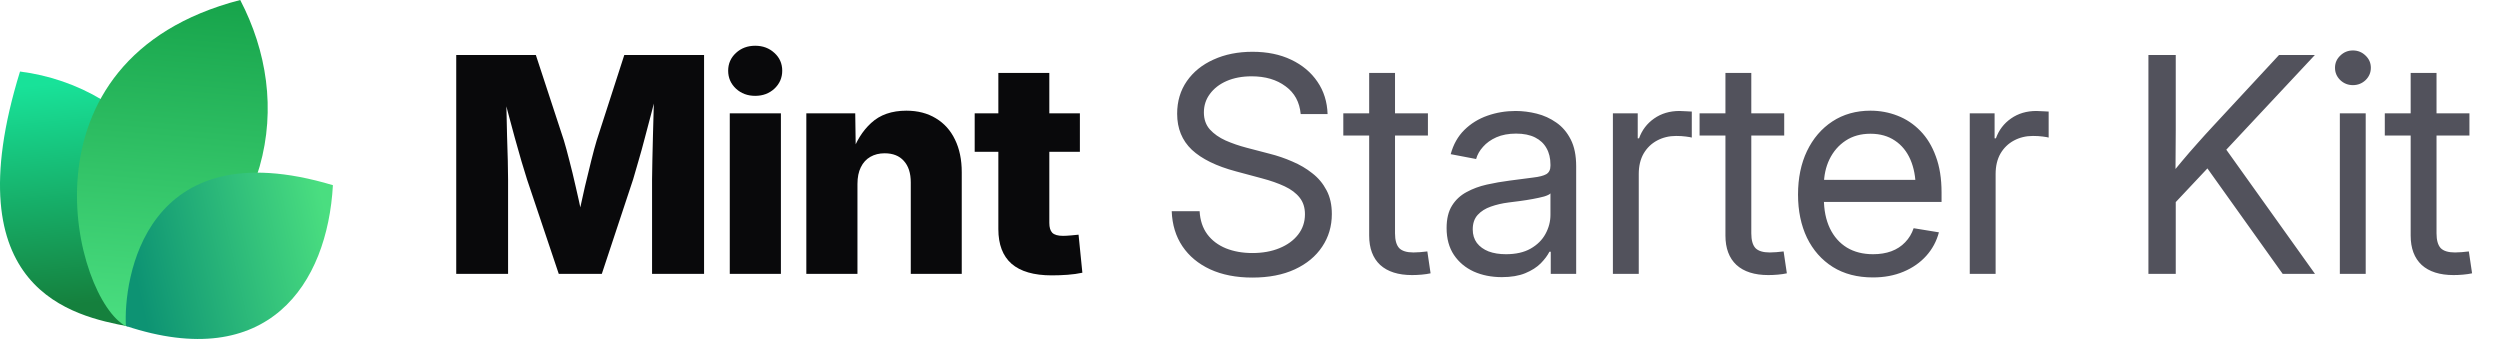
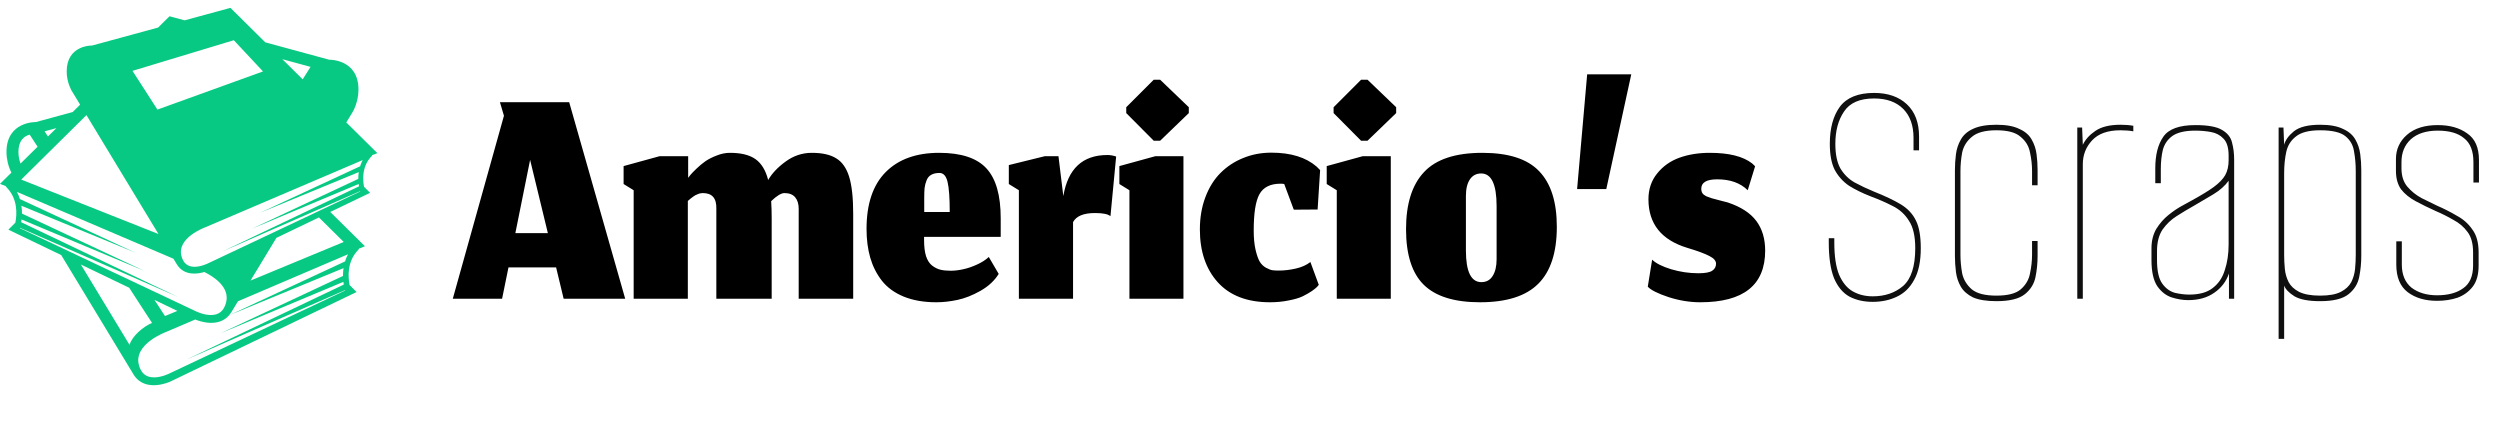
- <svg xmlns="http://www.w3.org/2000/svg" width="177" height="24" viewBox="0 0 177 24" fill="none">
-   <path d="M9.061 23.108C5.268 22.377 -3.391 20.627 1.417 5.064C9.634 6.099 16.973 14.064 9.061 23.108Z" fill="url(#paint0_linear_17557_2020)" />
-   <path d="M8.919 23.094C5.276 21.222 0.784 4.209 17.007 0C20.757 7.193 19.621 16.545 8.919 23.094Z" fill="url(#paint1_linear_17557_2020)" />
-   <path d="M8.914 23.079C8.735 19.882 10.159 9.085 23.57 13.111C23.181 20.123 18.984 26.418 8.914 23.079Z" fill="url(#paint2_linear_17557_2020)" />
-   <path d="M32.301 19.392V3.894H37.938L39.925 9.948C40.036 10.315 40.164 10.787 40.31 11.362C40.462 11.938 40.611 12.552 40.757 13.204C40.91 13.855 41.048 14.483 41.173 15.086C41.305 15.682 41.412 16.192 41.495 16.615H40.695C40.771 16.192 40.871 15.682 40.996 15.086C41.128 14.49 41.267 13.866 41.412 13.214C41.565 12.562 41.714 11.948 41.86 11.373C42.005 10.79 42.133 10.315 42.244 9.948L44.2 3.894H49.848V19.392H46.166V12.704C46.166 12.357 46.173 11.917 46.187 11.383C46.2 10.849 46.214 10.27 46.228 9.646C46.249 9.022 46.266 8.391 46.28 7.753C46.301 7.115 46.311 6.519 46.311 5.964H46.623C46.485 6.561 46.332 7.181 46.166 7.826C45.999 8.471 45.833 9.102 45.666 9.719C45.507 10.336 45.351 10.901 45.198 11.414C45.053 11.928 44.928 12.357 44.824 12.704L42.608 19.392H39.561L37.314 12.704C37.203 12.357 37.072 11.928 36.919 11.414C36.773 10.901 36.614 10.34 36.441 9.729C36.274 9.112 36.104 8.481 35.931 7.836C35.764 7.192 35.608 6.567 35.463 5.964H35.827C35.834 6.512 35.844 7.105 35.858 7.743C35.872 8.374 35.886 9.005 35.9 9.636C35.92 10.26 35.938 10.839 35.952 11.373C35.965 11.907 35.972 12.351 35.972 12.704V19.392H32.301ZM51.668 19.392V8.024H55.288V19.392H51.668ZM53.468 6.786C52.927 6.786 52.473 6.616 52.105 6.276C51.738 5.93 51.554 5.507 51.554 5.007C51.554 4.508 51.738 4.088 52.105 3.749C52.473 3.409 52.927 3.239 53.468 3.239C54.009 3.239 54.463 3.409 54.83 3.749C55.198 4.082 55.382 4.501 55.382 5.007C55.382 5.507 55.198 5.93 54.83 6.276C54.463 6.616 54.009 6.786 53.468 6.786ZM60.708 13.027V19.392H57.088V8.024H60.551L60.593 10.967H60.281C60.593 10.024 61.061 9.268 61.685 8.7C62.309 8.124 63.138 7.836 64.171 7.836C64.975 7.836 65.672 8.017 66.262 8.377C66.851 8.731 67.302 9.234 67.614 9.885C67.933 10.537 68.092 11.307 68.092 12.194V19.392H64.483V12.912C64.483 12.26 64.32 11.754 63.994 11.394C63.675 11.033 63.221 10.853 62.632 10.853C62.25 10.853 61.914 10.936 61.623 11.102C61.332 11.269 61.106 11.515 60.947 11.841C60.787 12.16 60.708 12.555 60.708 13.027ZM76.456 8.024V10.749H69.008V8.024H76.456ZM70.683 5.163H74.292V15.783C74.292 16.102 74.361 16.334 74.5 16.48C74.646 16.625 74.899 16.698 75.259 16.698C75.405 16.698 75.596 16.688 75.831 16.667C76.074 16.646 76.251 16.629 76.362 16.615L76.632 19.309C76.313 19.378 75.963 19.427 75.582 19.455C75.207 19.482 74.836 19.496 74.469 19.496C73.2 19.496 72.25 19.222 71.619 18.674C70.995 18.127 70.683 17.308 70.683 16.22V5.163Z" fill="#09090B" />
-   <path d="M88.667 19.652C87.523 19.652 86.528 19.458 85.682 19.07C84.843 18.681 84.188 18.137 83.716 17.437C83.245 16.736 82.992 15.908 82.957 14.951H84.933C84.968 15.596 85.148 16.14 85.474 16.584C85.8 17.021 86.24 17.354 86.795 17.582C87.35 17.804 87.974 17.915 88.667 17.915C89.388 17.915 90.026 17.801 90.581 17.572C91.143 17.343 91.583 17.024 91.902 16.615C92.228 16.199 92.391 15.717 92.391 15.169C92.391 14.698 92.266 14.306 92.017 13.994C91.767 13.675 91.413 13.408 90.956 13.193C90.498 12.978 89.954 12.787 89.323 12.621L87.502 12.132C86.123 11.765 85.082 11.255 84.382 10.603C83.689 9.944 83.342 9.095 83.342 8.055C83.342 7.174 83.571 6.404 84.028 5.746C84.486 5.087 85.117 4.577 85.921 4.217C86.726 3.849 87.645 3.666 88.678 3.666C89.718 3.666 90.63 3.853 91.413 4.227C92.204 4.602 92.824 5.122 93.275 5.787C93.726 6.446 93.965 7.209 93.993 8.076H92.089C92.013 7.23 91.656 6.574 91.018 6.11C90.387 5.638 89.586 5.403 88.615 5.403C87.95 5.403 87.36 5.513 86.847 5.735C86.341 5.957 85.946 6.262 85.661 6.651C85.377 7.032 85.235 7.469 85.235 7.961C85.235 8.447 85.377 8.849 85.661 9.168C85.946 9.48 86.317 9.74 86.774 9.948C87.232 10.149 87.724 10.319 88.251 10.457L89.884 10.884C90.439 11.023 90.977 11.206 91.496 11.435C92.023 11.657 92.495 11.934 92.911 12.267C93.334 12.593 93.67 12.995 93.92 13.474C94.17 13.945 94.294 14.504 94.294 15.149C94.294 16.015 94.066 16.788 93.608 17.468C93.157 18.148 92.512 18.681 91.673 19.07C90.834 19.458 89.832 19.652 88.667 19.652ZM101.097 8.024V9.594H95.106V8.024H101.097ZM96.937 5.163H98.767V16.521C98.767 17 98.865 17.347 99.059 17.562C99.26 17.77 99.6 17.874 100.078 17.874C100.21 17.874 100.366 17.867 100.546 17.853C100.733 17.832 100.903 17.815 101.056 17.801L101.285 19.351C101.097 19.392 100.886 19.423 100.65 19.444C100.414 19.465 100.189 19.475 99.974 19.475C98.996 19.475 98.244 19.236 97.717 18.758C97.197 18.272 96.937 17.579 96.937 16.677V5.163ZM106.33 19.621C105.595 19.621 104.932 19.489 104.343 19.226C103.754 18.955 103.285 18.564 102.939 18.05C102.592 17.53 102.419 16.896 102.419 16.147C102.419 15.495 102.547 14.965 102.804 14.556C103.06 14.146 103.403 13.828 103.833 13.599C104.263 13.363 104.742 13.186 105.269 13.068C105.796 12.95 106.333 12.857 106.881 12.787C107.574 12.69 108.132 12.617 108.555 12.569C108.978 12.52 109.287 12.441 109.481 12.33C109.675 12.212 109.772 12.014 109.772 11.737V11.654C109.772 11.203 109.679 10.815 109.492 10.489C109.311 10.163 109.041 9.91 108.68 9.729C108.32 9.549 107.872 9.459 107.338 9.459C106.805 9.459 106.34 9.546 105.945 9.719C105.556 9.892 105.241 10.118 104.998 10.395C104.755 10.665 104.593 10.953 104.509 11.258L102.71 10.915C102.897 10.222 103.22 9.65 103.677 9.199C104.135 8.748 104.679 8.412 105.31 8.19C105.941 7.968 106.607 7.857 107.307 7.857C107.8 7.857 108.295 7.92 108.795 8.044C109.301 8.169 109.765 8.381 110.188 8.679C110.611 8.97 110.951 9.369 111.208 9.875C111.464 10.374 111.593 11.005 111.593 11.768V19.392H109.793V17.822H109.7C109.568 18.085 109.363 18.359 109.086 18.643C108.809 18.921 108.444 19.153 107.994 19.34C107.543 19.527 106.988 19.621 106.33 19.621ZM106.621 17.998C107.321 17.998 107.904 17.867 108.368 17.603C108.84 17.333 109.19 16.986 109.419 16.563C109.654 16.133 109.772 15.682 109.772 15.211V13.692C109.703 13.769 109.554 13.841 109.325 13.911C109.096 13.973 108.829 14.032 108.524 14.088C108.226 14.143 107.921 14.192 107.609 14.233C107.304 14.275 107.033 14.309 106.798 14.337C106.354 14.393 105.938 14.49 105.549 14.628C105.168 14.76 104.86 14.954 104.624 15.211C104.388 15.467 104.27 15.811 104.27 16.241C104.27 16.615 104.367 16.934 104.561 17.198C104.762 17.461 105.04 17.662 105.393 17.801C105.747 17.933 106.156 17.998 106.621 17.998ZM114.193 19.392V8.024H115.951V9.792H116.045C116.253 9.209 116.61 8.741 117.116 8.388C117.622 8.034 118.219 7.857 118.905 7.857C119.058 7.857 119.217 7.864 119.384 7.878C119.55 7.885 119.682 7.892 119.779 7.899V9.74C119.716 9.719 119.578 9.695 119.363 9.667C119.155 9.639 118.922 9.625 118.666 9.625C118.174 9.625 117.726 9.733 117.324 9.948C116.922 10.163 116.603 10.471 116.367 10.874C116.138 11.276 116.024 11.758 116.024 12.319V19.392H114.193ZM126.322 8.024V9.594H120.33V8.024H126.322ZM122.161 5.163H123.992V16.521C123.992 17 124.089 17.347 124.283 17.562C124.484 17.77 124.824 17.874 125.302 17.874C125.434 17.874 125.59 17.867 125.77 17.853C125.958 17.832 126.127 17.815 126.28 17.801L126.509 19.351C126.322 19.392 126.11 19.423 125.874 19.444C125.639 19.465 125.413 19.475 125.198 19.475C124.221 19.475 123.468 19.236 122.941 18.758C122.421 18.272 122.161 17.579 122.161 16.677V5.163ZM132.604 19.642C131.502 19.642 130.555 19.396 129.765 18.903C128.974 18.404 128.364 17.714 127.934 16.834C127.511 15.946 127.3 14.927 127.3 13.775C127.3 12.611 127.511 11.584 127.934 10.697C128.364 9.802 128.964 9.102 129.734 8.596C130.51 8.089 131.408 7.836 132.428 7.836C133.1 7.836 133.738 7.954 134.341 8.19C134.952 8.426 135.489 8.783 135.954 9.261C136.425 9.74 136.793 10.343 137.056 11.071C137.327 11.792 137.462 12.645 137.462 13.63V14.296H128.433V12.735H136.463L135.631 13.297C135.631 12.541 135.506 11.876 135.257 11.3C135.007 10.725 134.643 10.277 134.165 9.958C133.686 9.632 133.107 9.469 132.428 9.469C131.748 9.469 131.162 9.632 130.67 9.958C130.177 10.284 129.796 10.725 129.526 11.279C129.262 11.827 129.13 12.441 129.13 13.12V14.046C129.13 14.864 129.273 15.572 129.557 16.168C129.841 16.757 130.243 17.211 130.763 17.53C131.283 17.842 131.901 17.998 132.615 17.998C133.093 17.998 133.523 17.929 133.905 17.79C134.293 17.645 134.619 17.433 134.882 17.156C135.153 16.879 135.354 16.546 135.486 16.157L137.275 16.449C137.108 17.08 136.81 17.634 136.38 18.113C135.95 18.591 135.413 18.966 134.768 19.236C134.123 19.507 133.402 19.642 132.604 19.642ZM139.459 19.392V8.024H141.217V9.792H141.311C141.519 9.209 141.876 8.741 142.382 8.388C142.888 8.034 143.485 7.857 144.171 7.857C144.324 7.857 144.483 7.864 144.649 7.878C144.816 7.885 144.948 7.892 145.045 7.899V9.74C144.982 9.719 144.844 9.695 144.629 9.667C144.421 9.639 144.188 9.625 143.932 9.625C143.439 9.625 142.992 9.733 142.59 9.948C142.188 10.163 141.869 10.471 141.633 10.874C141.404 11.276 141.29 11.758 141.29 12.319V19.392H139.459ZM153.429 14.961V12.715C153.783 12.257 154.136 11.82 154.49 11.404C154.844 10.981 155.204 10.565 155.572 10.156C155.939 9.74 156.314 9.327 156.695 8.918L161.355 3.894H163.893L157.277 10.967H157.184L153.429 14.961ZM152.108 19.392V3.894H154.043V9.241L154.022 12.559L154.043 13.505V19.392H152.108ZM161.615 19.392L155.967 11.477L157.173 9.969L163.903 19.392H161.615ZM165.661 19.392V8.024H167.492V19.392H165.661ZM166.587 6.027C166.24 6.027 165.942 5.909 165.692 5.673C165.443 5.43 165.318 5.139 165.318 4.799C165.318 4.459 165.443 4.172 165.692 3.936C165.942 3.693 166.24 3.572 166.587 3.572C166.934 3.572 167.232 3.693 167.482 3.936C167.731 4.172 167.856 4.459 167.856 4.799C167.856 5.139 167.731 5.43 167.482 5.673C167.232 5.909 166.934 6.027 166.587 6.027ZM174.836 8.024V9.594H168.844V8.024H174.836ZM170.675 5.163H172.506V16.521C172.506 17 172.603 17.347 172.797 17.562C172.998 17.77 173.338 17.874 173.816 17.874C173.948 17.874 174.104 17.867 174.284 17.853C174.472 17.832 174.641 17.815 174.794 17.801L175.023 19.351C174.836 19.392 174.624 19.423 174.388 19.444C174.153 19.465 173.927 19.475 173.712 19.475C172.735 19.475 171.982 19.236 171.455 18.758C170.935 18.272 170.675 17.579 170.675 16.677V5.163Z" fill="#52525C" />
-   <defs>
-     <linearGradient id="paint0_linear_17557_2020" x1="3.776" y1="5.916" x2="5.232" y2="21.559" gradientUnits="userSpaceOnUse">
-       <stop stop-color="#18E299" />
-       <stop offset="1" stop-color="#15803D" />
-     </linearGradient>
-     <linearGradient id="paint1_linear_17557_2020" x1="12.171" y1="-0.718" x2="10.19" y2="22.983" gradientUnits="userSpaceOnUse">
-       <stop stop-color="#16A34A" />
-       <stop offset="1" stop-color="#4ADE80" />
-     </linearGradient>
-     <linearGradient id="paint2_linear_17557_2020" x1="23.133" y1="15.353" x2="9.338" y2="18.52" gradientUnits="userSpaceOnUse">
-       <stop stop-color="#4ADE80" />
-       <stop offset="1" stop-color="#0D9373" />
-     </linearGradient>
-   </defs>
+ <svg xmlns="http://www.w3.org/2000/svg" width="159" height="27" viewBox="0 0 159 27" fill="none">
+   <path d="M22.025 7.787L22.437 7.108C22.437 7.108 22.799 6.507 22.799 5.7C22.799 3.746 20.934 3.798 20.934 3.798L16.872 2.692L14.655 0.5L11.739 1.294L10.782 1.034L10.056 1.752L5.857 2.896C5.857 2.896 4.241 2.851 4.241 4.545C4.241 5.244 4.555 5.765 4.555 5.765L5.096 6.657L4.621 7.126L2.277 7.764C2.277 7.764 0.412 7.712 0.412 9.667C0.416 10.122 0.522 10.571 0.724 10.979L0 11.695L0.38 11.845C0.388 11.866 0.391 11.889 0.408 11.905C1.142 12.64 1.081 13.629 0.976 14.162L0.533 14.607L3.893 16.222L8.508 23.84C9.248 25.003 10.818 24.275 10.818 24.275L22.678 18.573L22.234 18.128C22.129 17.595 22.069 16.607 22.803 15.871C22.819 15.854 22.822 15.832 22.831 15.812L23.21 15.661L21.005 13.481L23.537 12.264L23.153 11.879C23.062 11.416 23.01 10.56 23.646 9.922C23.66 9.908 23.662 9.888 23.67 9.87L24 9.74L22.025 7.787ZM19.751 4.253L19.251 5.044L17.958 3.765L19.751 4.253ZM14.87 2.558L16.728 4.543L10.012 6.97L8.426 4.507L14.87 2.558ZM5.498 7.321L10.08 14.885L1.35 11.422L5.498 7.321ZM3.588 8.148L3.05 8.68L2.834 8.35L3.588 8.148ZM1.889 8.561L2.39 9.332L1.304 10.405C1.219 10.168 1.174 9.919 1.172 9.667C1.172 8.936 1.534 8.658 1.889 8.561ZM1.262 14.511L1.268 14.487L11.326 18.89L1.346 14.133C1.356 14.079 1.363 14.019 1.37 13.959L9.184 17.231L1.398 13.585C1.399 13.418 1.388 13.251 1.363 13.086L8.595 16.064L1.266 12.66C1.219 12.502 1.156 12.35 1.078 12.205L11.031 16.455L11.258 16.829C11.724 17.562 12.571 17.427 12.998 17.3C13.588 17.591 14.646 18.265 14.375 19.257C14.232 19.782 13.918 20.036 13.415 20.036C12.906 20.036 12.398 19.77 12.392 19.766L1.262 14.511ZM11.28 19.774L10.494 20.1L9.826 19.075L11.28 19.774ZM8.234 21.927L5.143 16.823L8.216 18.3L9.669 20.537C9.083 20.787 8.428 21.359 8.234 21.927ZM21.848 17.053C21.823 17.218 21.812 17.384 21.813 17.551L14.027 21.197L21.84 17.925C21.848 17.985 21.855 18.045 21.864 18.099L11.884 22.857L21.943 18.454L21.949 18.477L10.818 23.732C10.813 23.736 10.306 24.002 9.796 24.002C9.292 24.002 8.979 23.747 8.836 23.223C8.469 21.876 10.557 21.113 10.588 21.101L12.418 20.32C12.614 20.404 14.016 20.954 14.702 19.874L15.136 19.16L22.133 16.172C22.055 16.316 21.992 16.469 21.945 16.627L14.616 20.031L21.848 17.053ZM21.861 15.389L15.931 17.846L17.577 15.13L20.284 13.829L21.861 15.389ZM22.818 10.946C22.797 11.088 22.787 11.233 22.788 11.377L16.041 14.537L22.812 11.702C22.819 11.753 22.825 11.806 22.833 11.852L14.184 15.975L22.901 12.16L22.906 12.18L13.26 16.735C13.255 16.737 12.815 16.968 12.373 16.968C11.937 16.968 11.665 16.747 11.542 16.293C11.223 15.126 13.033 14.464 13.06 14.454L23.066 10.182C22.998 10.308 22.944 10.44 22.903 10.576L16.551 13.527L22.818 10.946Z" fill="#07C983" />
+   <path d="M35.848 19L35.368 17.005H32.339L31.933 19H28.797L32.051 7.363L31.795 6.499H36.2L39.763 19H35.848ZM33.715 10.168L32.776 14.829H34.845L33.715 10.168ZM43.746 19H40.301V12.099L39.661 11.704V10.563L41.954 9.933H43.767V11.309C43.803 11.26 43.853 11.196 43.917 11.117C43.988 11.032 44.116 10.9 44.301 10.723C44.486 10.545 44.674 10.388 44.866 10.253C45.065 10.118 45.303 9.997 45.581 9.891C45.865 9.777 46.146 9.72 46.423 9.72C47.135 9.72 47.678 9.855 48.055 10.125C48.432 10.396 48.699 10.836 48.855 11.448C49.097 11.028 49.467 10.637 49.965 10.275C50.47 9.905 51.024 9.72 51.629 9.72C52.297 9.72 52.816 9.837 53.186 10.072C53.563 10.3 53.837 10.691 54.007 11.245C54.178 11.8 54.263 12.582 54.263 13.592V19H50.797V13.283C50.797 12.97 50.722 12.724 50.573 12.547C50.423 12.369 50.196 12.28 49.89 12.28C49.684 12.28 49.403 12.451 49.047 12.792C49.069 13.133 49.079 13.503 49.079 13.901V19H45.559V13.283C45.581 12.614 45.296 12.28 44.706 12.28C44.663 12.28 44.621 12.284 44.578 12.291C44.542 12.298 44.507 12.305 44.471 12.312C44.443 12.319 44.407 12.333 44.365 12.355C44.329 12.369 44.297 12.383 44.269 12.397C44.24 12.404 44.208 12.422 44.173 12.451C44.137 12.472 44.109 12.49 44.087 12.504C44.066 12.518 44.034 12.543 43.991 12.579C43.956 12.607 43.927 12.628 43.906 12.643C43.892 12.657 43.863 12.682 43.821 12.717C43.785 12.746 43.76 12.767 43.746 12.781V19ZM60.403 13.485C60.403 12.582 60.356 11.942 60.264 11.565C60.172 11.188 60.001 11 59.752 11C59.539 11 59.364 11.039 59.229 11.117C59.094 11.188 58.995 11.306 58.931 11.469C58.867 11.626 58.824 11.789 58.803 11.96C58.788 12.124 58.781 12.333 58.781 12.589V13.485H60.403ZM59.549 19.224C58.753 19.224 58.059 19.103 57.469 18.861C56.886 18.62 56.424 18.282 56.083 17.848C55.748 17.414 55.503 16.927 55.347 16.387C55.19 15.839 55.112 15.231 55.112 14.563C55.112 12.97 55.517 11.764 56.328 10.947C57.139 10.129 58.273 9.72 59.731 9.72C61.132 9.72 62.134 10.051 62.739 10.712C63.343 11.366 63.645 12.422 63.645 13.88V15.064H58.771V15.267C58.771 15.686 58.813 16.031 58.899 16.301C58.991 16.572 59.123 16.771 59.293 16.899C59.464 17.027 59.638 17.112 59.816 17.155C59.994 17.197 60.211 17.219 60.467 17.219C60.715 17.219 60.982 17.187 61.267 17.123C61.558 17.059 61.85 16.959 62.141 16.824C62.44 16.689 62.689 16.529 62.888 16.344L63.517 17.421C63.254 17.848 62.867 18.207 62.355 18.499C61.85 18.783 61.363 18.975 60.893 19.075C60.424 19.174 59.976 19.224 59.549 19.224ZM68.246 19H64.801V12.099L64.161 11.704V10.499L66.454 9.933H67.318L67.627 12.472C67.919 10.73 68.854 9.859 70.433 9.859C70.611 9.859 70.795 9.891 70.987 9.955L70.625 13.752C70.475 13.617 70.148 13.549 69.643 13.549C68.918 13.549 68.452 13.741 68.246 14.125V19ZM71.832 19V12.099L71.192 11.704V10.563L73.485 9.933H75.267V19H71.832ZM73.379 8.952L71.629 7.192V6.819L73.379 5.069H73.784L75.608 6.819V7.192L73.784 8.952H73.379ZM83.874 18.115L83.778 18.232C83.714 18.303 83.6 18.396 83.437 18.509C83.281 18.616 83.088 18.726 82.861 18.84C82.641 18.947 82.342 19.036 81.965 19.107C81.595 19.185 81.197 19.224 80.77 19.224C79.327 19.224 78.221 18.801 77.453 17.955C76.692 17.108 76.312 15.988 76.312 14.595C76.312 13.841 76.429 13.155 76.664 12.536C76.898 11.917 77.218 11.405 77.624 11C78.036 10.588 78.516 10.271 79.064 10.051C79.618 9.823 80.216 9.709 80.856 9.709C82.093 9.709 83.053 10.004 83.736 10.595C83.885 10.744 83.96 10.819 83.96 10.819L83.8 13.325L82.285 13.336L81.677 11.704C81.62 11.69 81.542 11.683 81.442 11.683C80.795 11.683 80.347 11.907 80.098 12.355C79.856 12.796 79.736 13.564 79.736 14.659C79.736 15.135 79.775 15.544 79.853 15.885C79.931 16.22 80.02 16.472 80.12 16.643C80.219 16.806 80.351 16.934 80.514 17.027C80.685 17.119 80.824 17.172 80.93 17.187C81.037 17.201 81.168 17.208 81.325 17.208C81.68 17.208 82.043 17.165 82.413 17.08C82.79 16.995 83.099 16.856 83.341 16.664L83.874 18.115ZM85.019 19V12.099L84.379 11.704V10.563L86.673 9.933H88.454V19H85.019ZM86.566 8.952L84.817 7.192V6.819L86.566 5.069H86.972L88.796 6.819V7.192L86.972 8.952H86.566ZM94.214 17.944C94.527 17.944 94.765 17.816 94.928 17.56C95.099 17.297 95.184 16.938 95.184 16.483V13.112C95.184 11.725 94.857 11.032 94.203 11.032C93.897 11.032 93.659 11.156 93.488 11.405C93.318 11.654 93.232 12.006 93.232 12.461V15.928C93.232 17.272 93.559 17.944 94.214 17.944ZM94.128 19.224C92.5 19.224 91.309 18.854 90.555 18.115C89.801 17.375 89.424 16.195 89.424 14.573C89.424 12.966 89.805 11.757 90.566 10.947C91.327 10.129 92.564 9.72 94.278 9.72C95.949 9.72 97.154 10.111 97.894 10.893C98.64 11.668 99.014 12.845 99.014 14.424C99.014 16.06 98.619 17.268 97.83 18.051C97.047 18.833 95.814 19.224 94.128 19.224ZM100.304 12.024L100.944 4.728H103.749L102.16 12.024H100.304ZM108.137 19.224C107.469 19.224 106.793 19.114 106.111 18.893C105.428 18.666 104.991 18.445 104.799 18.232L105.076 16.515C105.318 16.749 105.72 16.952 106.281 17.123C106.85 17.293 107.43 17.379 108.02 17.379C108.447 17.379 108.738 17.325 108.895 17.219C109.058 17.112 109.14 16.963 109.14 16.771C109.14 16.586 108.998 16.422 108.713 16.28C108.429 16.131 107.967 15.96 107.327 15.768C105.67 15.27 104.841 14.239 104.841 12.675C104.841 12.035 105.026 11.487 105.396 11.032C105.766 10.57 106.239 10.236 106.815 10.029C107.391 9.823 108.034 9.72 108.745 9.72C109.961 9.72 110.857 9.944 111.433 10.392C111.561 10.513 111.625 10.573 111.625 10.573L111.156 12.099C110.687 11.636 110.04 11.405 109.215 11.405C108.539 11.405 108.201 11.604 108.201 12.003C108.201 12.116 108.226 12.212 108.276 12.291C108.326 12.362 108.408 12.426 108.521 12.483C108.642 12.532 108.76 12.575 108.873 12.611C108.987 12.639 109.147 12.682 109.353 12.739C109.56 12.788 109.737 12.835 109.887 12.877C110.719 13.155 111.323 13.546 111.7 14.051C112.077 14.556 112.265 15.185 112.265 15.939C112.265 18.129 110.889 19.224 108.137 19.224Z" fill="black" />
+   <path d="M119.104 19.198C118.546 19.198 118.055 19.088 117.63 18.868C117.204 18.633 116.874 18.237 116.64 17.68C116.42 17.123 116.31 16.367 116.31 15.414V15.15H116.662V15.414C116.662 16.294 116.764 16.983 116.97 17.482C117.19 17.981 117.483 18.333 117.85 18.538C118.216 18.743 118.634 18.846 119.104 18.846C119.881 18.846 120.526 18.626 121.04 18.186C121.553 17.731 121.81 16.932 121.81 15.788C121.81 15.025 121.678 14.446 121.414 14.05C121.164 13.639 120.82 13.324 120.38 13.104C119.954 12.884 119.485 12.679 118.972 12.488C118.444 12.283 117.982 12.055 117.586 11.806C117.204 11.542 116.904 11.205 116.684 10.794C116.478 10.383 116.376 9.833 116.376 9.144C116.376 8.161 116.588 7.377 117.014 6.79C117.454 6.203 118.18 5.91 119.192 5.91C120.072 5.91 120.768 6.152 121.282 6.636C121.795 7.12 122.052 7.802 122.052 8.682V9.562H121.7V8.77C121.7 7.978 121.48 7.362 121.04 6.922C120.6 6.482 119.984 6.262 119.192 6.262C118.282 6.262 117.644 6.541 117.278 7.098C116.911 7.641 116.728 8.323 116.728 9.144C116.728 9.819 116.838 10.347 117.058 10.728C117.292 11.109 117.593 11.403 117.96 11.608C118.341 11.813 118.744 12.004 119.17 12.18C119.874 12.459 120.446 12.73 120.886 12.994C121.326 13.258 121.648 13.603 121.854 14.028C122.059 14.439 122.162 15.025 122.162 15.788C122.162 16.624 122.022 17.291 121.744 17.79C121.48 18.289 121.113 18.648 120.644 18.868C120.189 19.088 119.676 19.198 119.104 19.198ZM126.973 19.154C126.342 19.154 125.844 19.073 125.477 18.912C125.125 18.736 124.868 18.509 124.707 18.23C124.546 17.951 124.443 17.643 124.399 17.306C124.355 16.954 124.333 16.609 124.333 16.272V10.816C124.333 10.479 124.355 10.141 124.399 9.804C124.443 9.467 124.546 9.159 124.707 8.88C124.868 8.587 125.125 8.359 125.477 8.198C125.844 8.022 126.342 7.934 126.973 7.934C127.589 7.934 128.073 8.022 128.425 8.198C128.792 8.359 129.056 8.587 129.217 8.88C129.378 9.159 129.481 9.467 129.525 9.804C129.569 10.141 129.591 10.479 129.591 10.816V11.784H129.239V10.882C129.239 10.486 129.195 10.09 129.107 9.694C129.034 9.298 128.836 8.968 128.513 8.704C128.205 8.425 127.692 8.286 126.973 8.286C126.254 8.286 125.734 8.425 125.411 8.704C125.088 8.968 124.883 9.298 124.795 9.694C124.722 10.09 124.685 10.486 124.685 10.882V16.206C124.685 16.587 124.722 16.983 124.795 17.394C124.883 17.79 125.088 18.127 125.411 18.406C125.734 18.67 126.254 18.802 126.973 18.802C127.692 18.802 128.205 18.67 128.513 18.406C128.836 18.127 129.034 17.79 129.107 17.394C129.195 16.983 129.239 16.587 129.239 16.206V15.326H129.591V16.272C129.591 16.727 129.547 17.174 129.459 17.614C129.371 18.054 129.144 18.421 128.777 18.714C128.41 19.007 127.809 19.154 126.973 19.154ZM132.115 19V8.11H132.423L132.467 9.21C132.628 8.873 132.892 8.579 133.259 8.33C133.64 8.066 134.176 7.934 134.865 7.934C135.173 7.934 135.444 7.956 135.679 8V8.352C135.444 8.308 135.173 8.286 134.865 8.286C134.058 8.286 133.457 8.499 133.061 8.924C132.665 9.349 132.467 9.855 132.467 10.442V19H132.115ZM139.166 19.088C138.829 19.088 138.477 19.029 138.11 18.912C137.758 18.795 137.458 18.56 137.208 18.208C136.959 17.841 136.834 17.284 136.834 16.536V15.788C136.834 15.319 136.937 14.908 137.142 14.556C137.362 14.204 137.619 13.911 137.912 13.676C138.22 13.427 138.514 13.229 138.792 13.082C139.086 12.921 139.298 12.803 139.43 12.73C140.017 12.407 140.472 12.129 140.794 11.894C141.132 11.645 141.374 11.395 141.52 11.146C141.667 10.882 141.74 10.567 141.74 10.2V9.892C141.74 9.393 141.63 9.034 141.41 8.814C141.205 8.594 140.941 8.455 140.618 8.396C140.296 8.337 139.966 8.308 139.628 8.308C138.983 8.308 138.499 8.418 138.176 8.638C137.868 8.858 137.663 9.151 137.56 9.518C137.472 9.885 137.428 10.295 137.428 10.75V11.652H137.076V10.706C137.076 9.855 137.245 9.188 137.582 8.704C137.92 8.205 138.602 7.956 139.628 7.956C140.42 7.956 140.985 8.059 141.322 8.264C141.674 8.469 141.887 8.741 141.96 9.078C142.048 9.401 142.092 9.76 142.092 10.156V19H141.762V17.394C141.586 17.907 141.271 18.318 140.816 18.626C140.376 18.934 139.826 19.088 139.166 19.088ZM139.232 18.736C139.878 18.736 140.376 18.597 140.728 18.318C141.095 18.039 141.352 17.658 141.498 17.174C141.66 16.69 141.74 16.147 141.74 15.546V11.498C141.506 11.821 141.183 12.107 140.772 12.356C140.376 12.591 139.966 12.833 139.54 13.082C139.174 13.287 138.807 13.507 138.44 13.742C138.088 13.962 137.788 14.248 137.538 14.6C137.304 14.952 137.186 15.407 137.186 15.964V16.536C137.186 17.225 137.296 17.724 137.516 18.032C137.736 18.34 138.008 18.538 138.33 18.626C138.653 18.699 138.954 18.736 139.232 18.736ZM144.92 21.552V8.11H145.228L145.272 9.21C145.345 8.917 145.55 8.631 145.888 8.352C146.24 8.073 146.797 7.934 147.56 7.934C148.176 7.934 148.66 8.022 149.012 8.198C149.378 8.359 149.642 8.587 149.804 8.88C149.965 9.159 150.068 9.467 150.112 9.804C150.156 10.141 150.178 10.479 150.178 10.816V16.272C150.178 16.727 150.134 17.174 150.046 17.614C149.958 18.054 149.73 18.421 149.364 18.714C148.997 19.007 148.396 19.154 147.56 19.154C146.826 19.154 146.284 19.051 145.932 18.846C145.58 18.626 145.36 18.399 145.272 18.164V21.552H144.92ZM147.56 18.802C148.132 18.802 148.572 18.721 148.88 18.56C149.188 18.399 149.408 18.193 149.54 17.944C149.672 17.68 149.752 17.401 149.782 17.108C149.811 16.8 149.826 16.499 149.826 16.206V10.882C149.826 10.442 149.789 10.024 149.716 9.628C149.657 9.232 149.474 8.909 149.166 8.66C148.858 8.411 148.322 8.286 147.56 8.286C146.856 8.286 146.342 8.418 146.02 8.682C145.697 8.931 145.492 9.261 145.404 9.672C145.316 10.083 145.272 10.53 145.272 11.014V16.206C145.272 16.499 145.286 16.8 145.316 17.108C145.345 17.401 145.426 17.68 145.558 17.944C145.69 18.193 145.91 18.399 146.218 18.56C146.54 18.721 146.988 18.802 147.56 18.802ZM155 19.132C154.238 19.132 153.614 18.949 153.13 18.582C152.646 18.215 152.404 17.629 152.404 16.822V15.348H152.756V16.822C152.756 17.467 152.962 17.959 153.372 18.296C153.798 18.619 154.34 18.78 155 18.78C155.69 18.78 156.24 18.633 156.65 18.34C157.076 18.047 157.288 17.563 157.288 16.888V16.052C157.288 15.495 157.171 15.062 156.936 14.754C156.702 14.431 156.401 14.175 156.034 13.984C155.682 13.779 155.301 13.588 154.89 13.412C154.436 13.207 154.018 13.001 153.636 12.796C153.255 12.591 152.947 12.341 152.712 12.048C152.492 11.74 152.382 11.344 152.382 10.86V10.112C152.382 9.496 152.617 8.983 153.086 8.572C153.556 8.161 154.208 7.956 155.044 7.956C155.807 7.956 156.43 8.132 156.914 8.484C157.413 8.821 157.662 9.386 157.662 10.178V11.608H157.31V10.31C157.31 9.606 157.112 9.1 156.716 8.792C156.335 8.469 155.778 8.308 155.044 8.308C154.311 8.308 153.739 8.491 153.328 8.858C152.932 9.225 152.734 9.709 152.734 10.31V10.706C152.734 11.19 152.859 11.579 153.108 11.872C153.358 12.165 153.658 12.407 154.01 12.598C154.362 12.774 154.692 12.935 155 13.082C155.44 13.273 155.858 13.485 156.254 13.72C156.665 13.94 156.995 14.233 157.244 14.6C157.508 14.952 157.64 15.436 157.64 16.052V16.888C157.64 17.46 157.516 17.907 157.266 18.23C157.017 18.553 156.694 18.787 156.298 18.934C155.902 19.066 155.47 19.132 155 19.132Z" fill="#0F0F0F" />
</svg>
